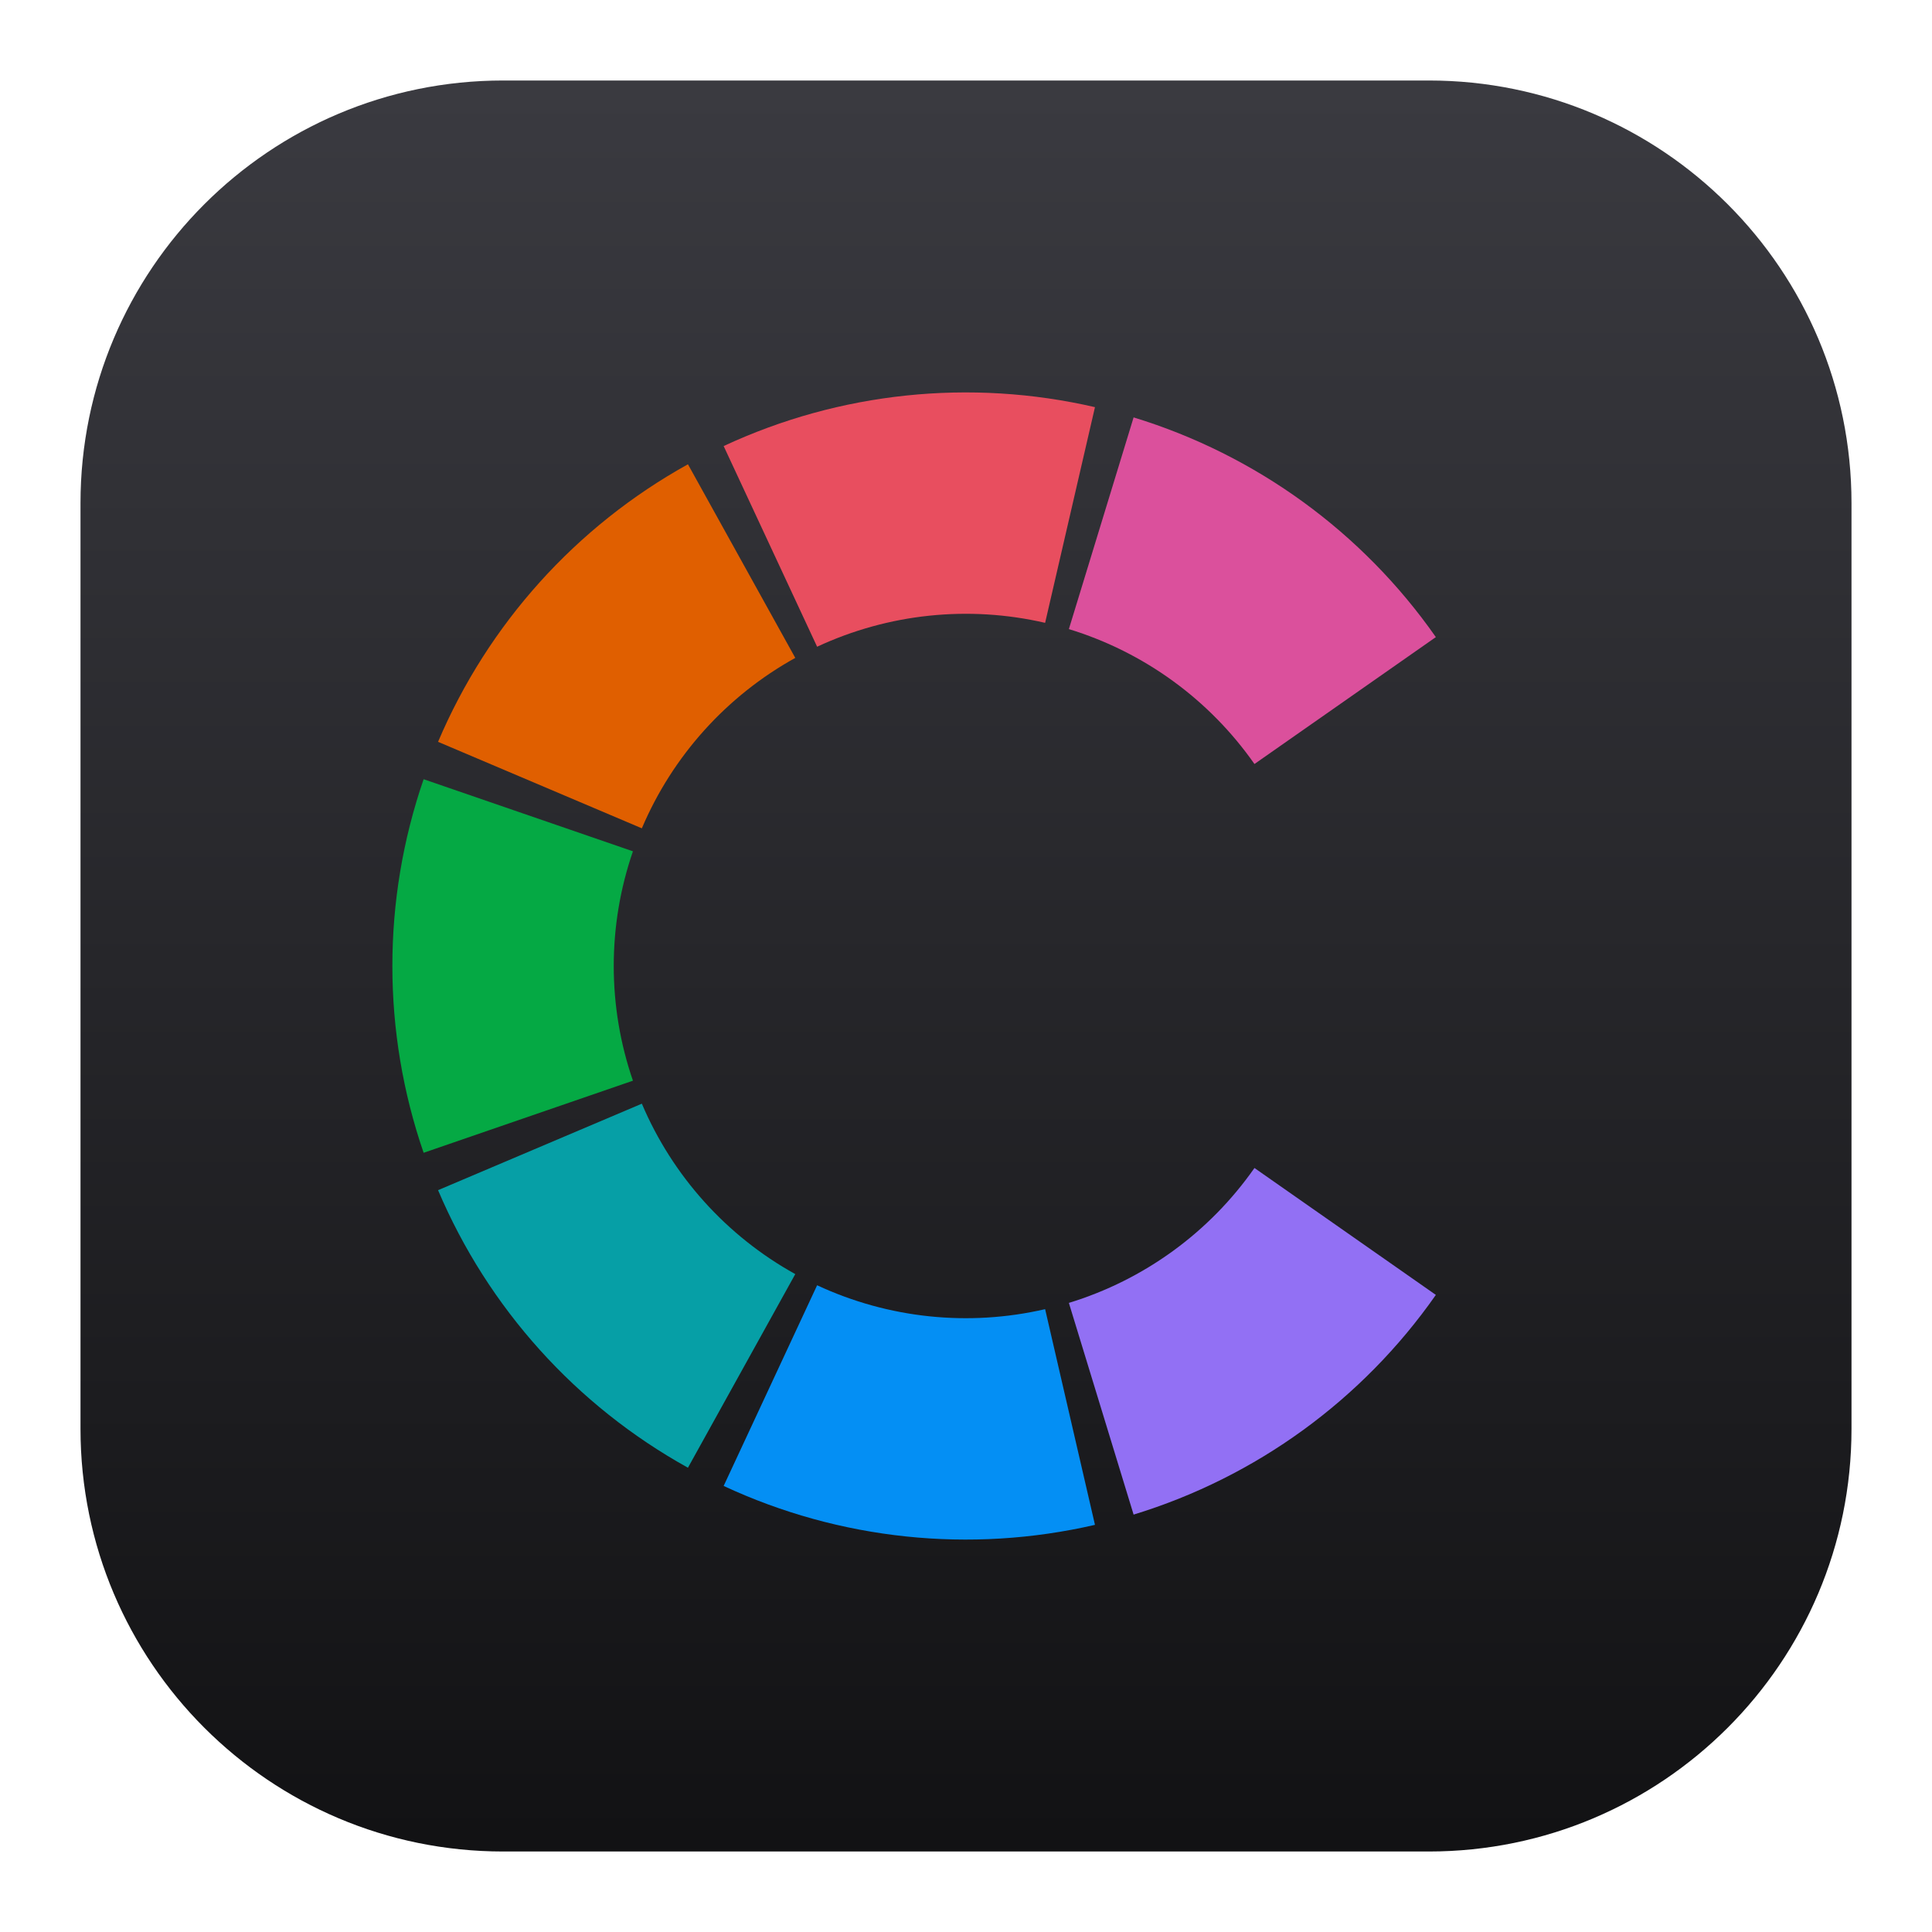
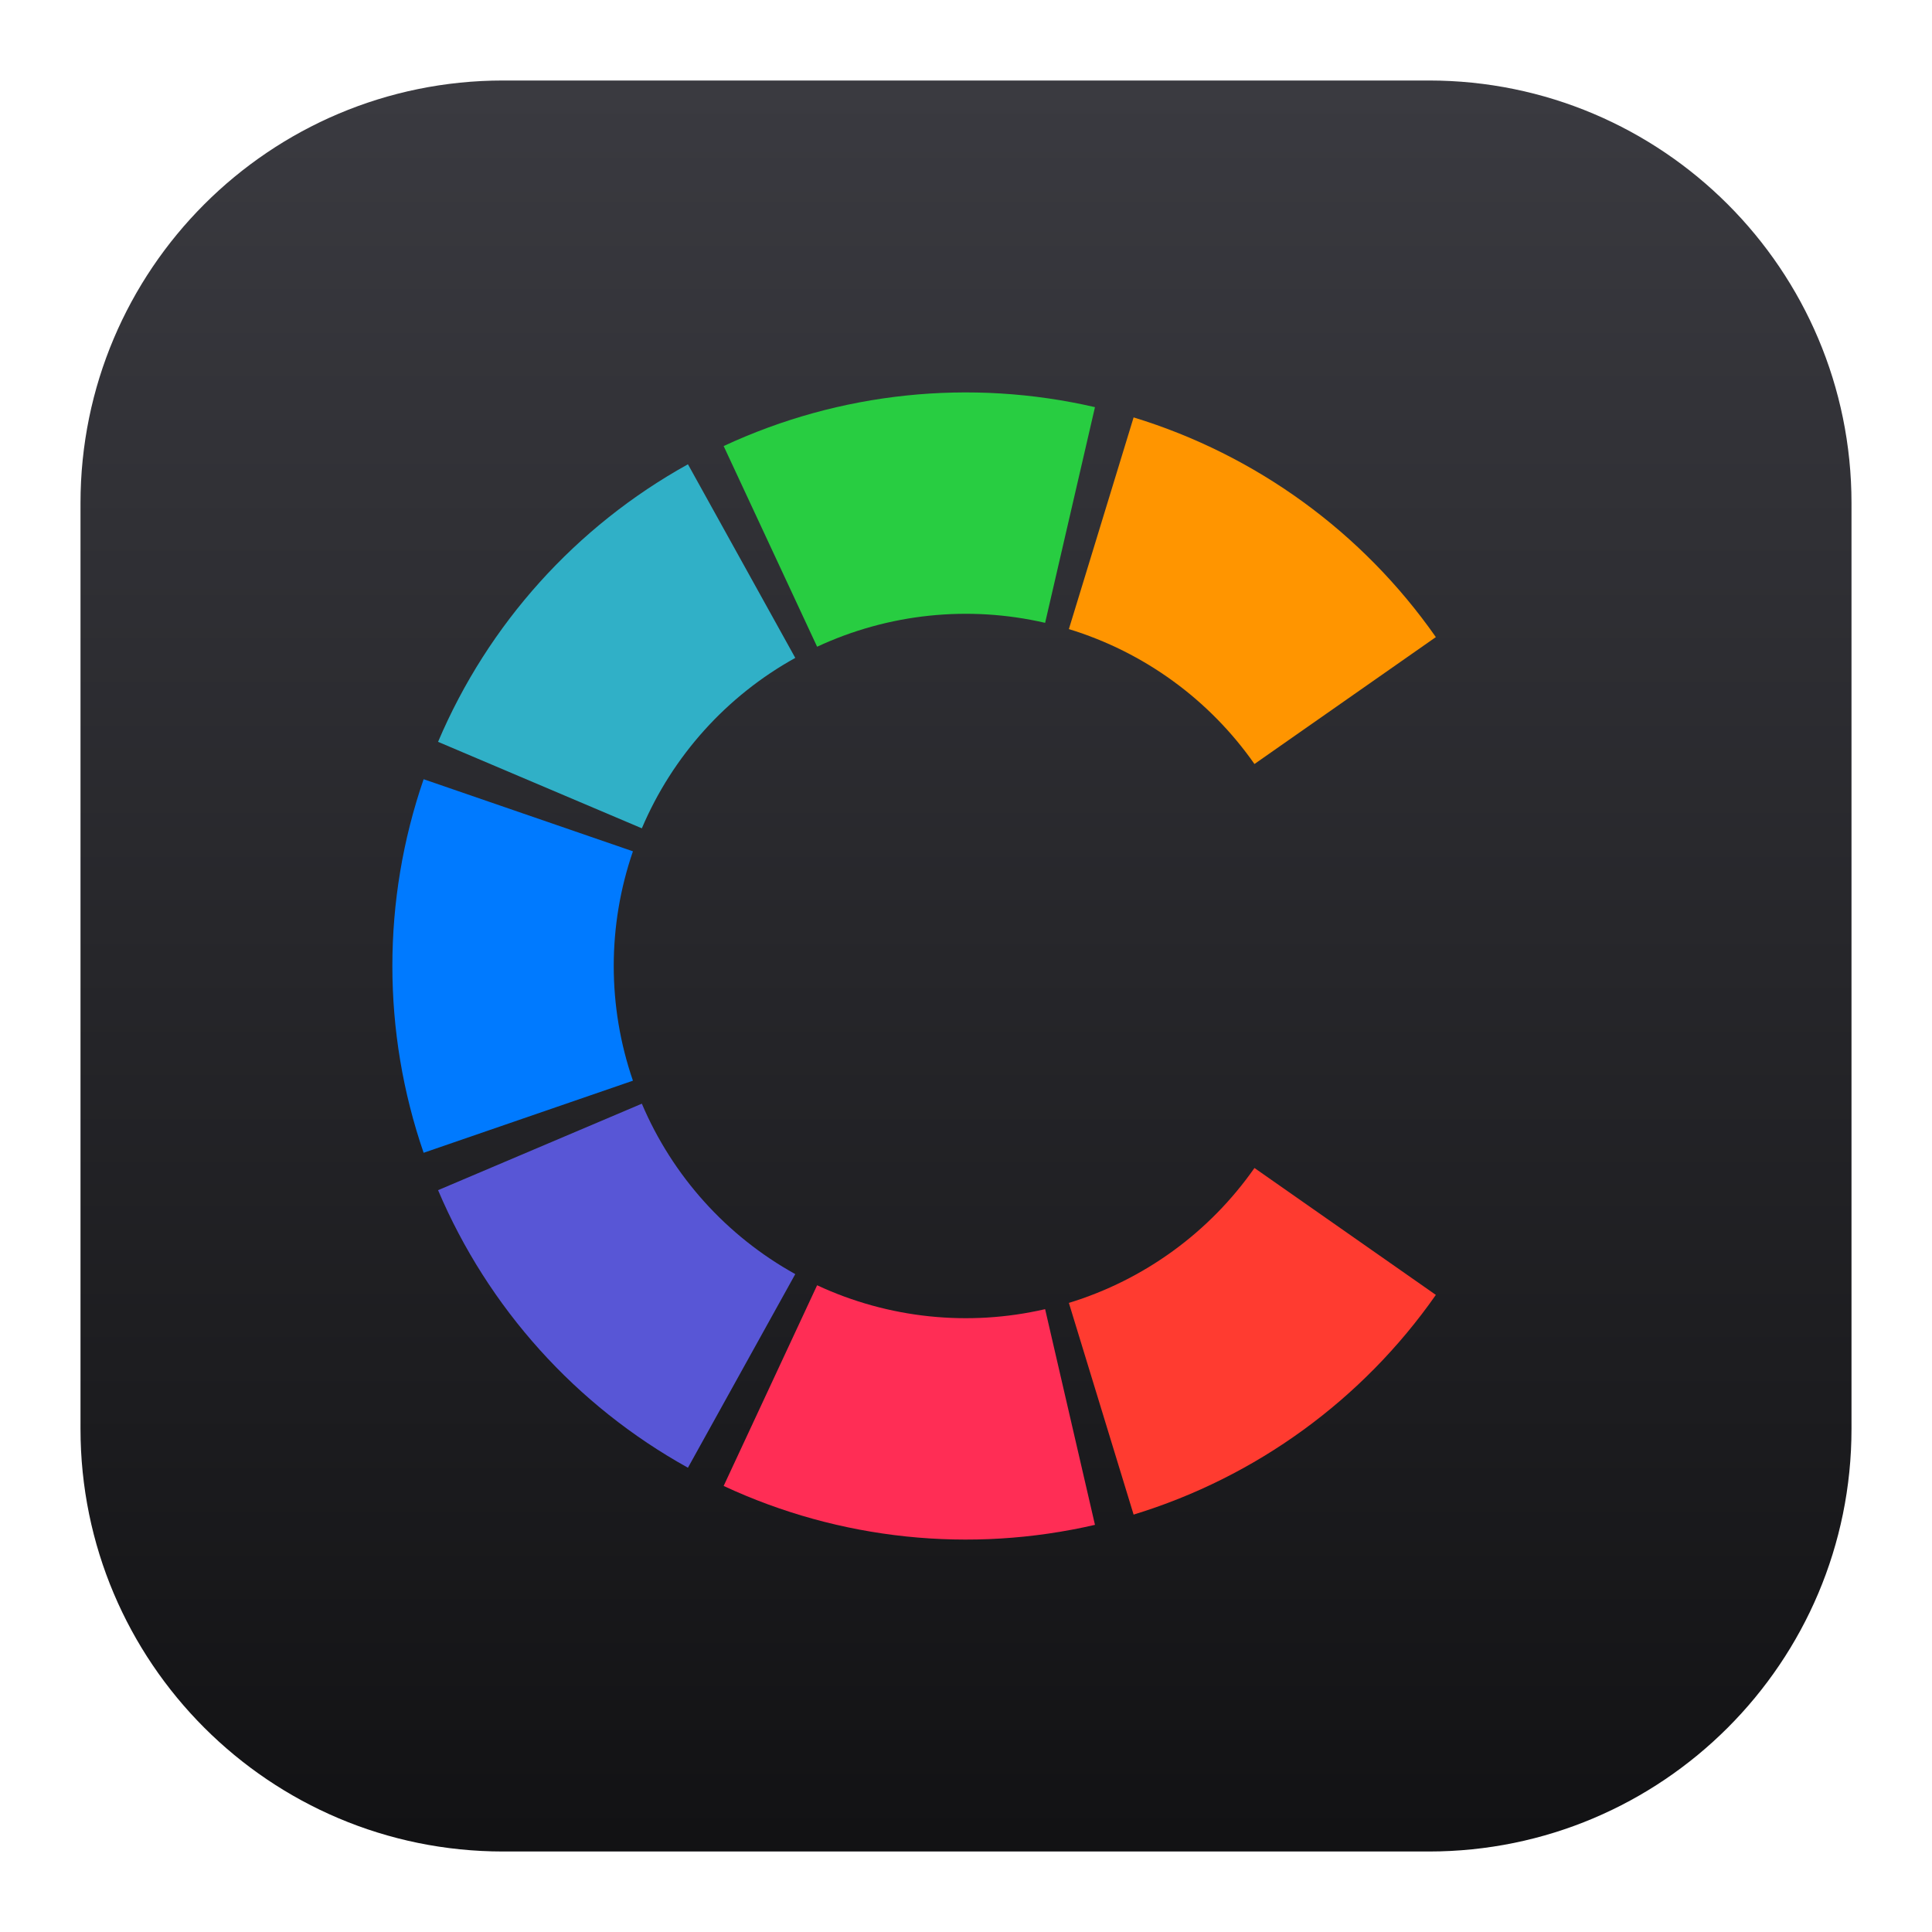
<svg xmlns="http://www.w3.org/2000/svg" viewBox="0 0 96 96">
  <defs>
    <linearGradient id="g" x1="0" y1="0" x2="0" y2="1">
      <stop offset="0" stop-color="#3a3a40" />
      <stop offset="1" stop-color="#121214" />
    </linearGradient>
  </defs>
  <rect x="4" y="4" width="88" height="88" rx="21" fill="url(#g)" />
  <g fill="none" stroke-width="11" stroke-linecap="butt">
-     <path d="M66.84 34.81A23 23 0 0 0 54.72 26.00" stroke="#db509c" />
-     <path d="M53.17 25.59A23 23 0 0 0 38.28 27.15" stroke="#e84e5f" />
-     <path d="M36.85 27.88A23 23 0 0 0 26.83 39.01" stroke="#e05f00" />
-     <path d="M26.25 40.51A23 23 0 0 0 26.25 55.49" stroke="#05a944" />
-     <path d="M26.83 56.99A23 23 0 0 0 36.85 68.12" stroke="#069fa6" />
-     <path d="M38.28 68.85A23 23 0 0 0 53.17 70.41" stroke="#048ff4" />
-     <path d="M54.72 70.00A23 23 0 0 0 66.84 61.19" stroke="#9270f4" />
+     <path d="M66.84 34.81A23 23 0 0 0 54.72 26.00" stroke="#ff9500" />
+     <path d="M53.17 25.59A23 23 0 0 0 38.28 27.15" stroke="#28cd41" />
+     <path d="M36.85 27.88A23 23 0 0 0 26.83 39.01" stroke="#30b0c7" />
+     <path d="M26.25 40.51A23 23 0 0 0 26.25 55.49" stroke="#007aff" />
+     <path d="M26.83 56.99A23 23 0 0 0 36.85 68.12" stroke="#5856d6" />
+     <path d="M38.28 68.85A23 23 0 0 0 53.17 70.41" stroke="#ff2d55" />
+     <path d="M54.72 70.00A23 23 0 0 0 66.84 61.19" stroke="#ff3b30" />
  </g>
</svg>
